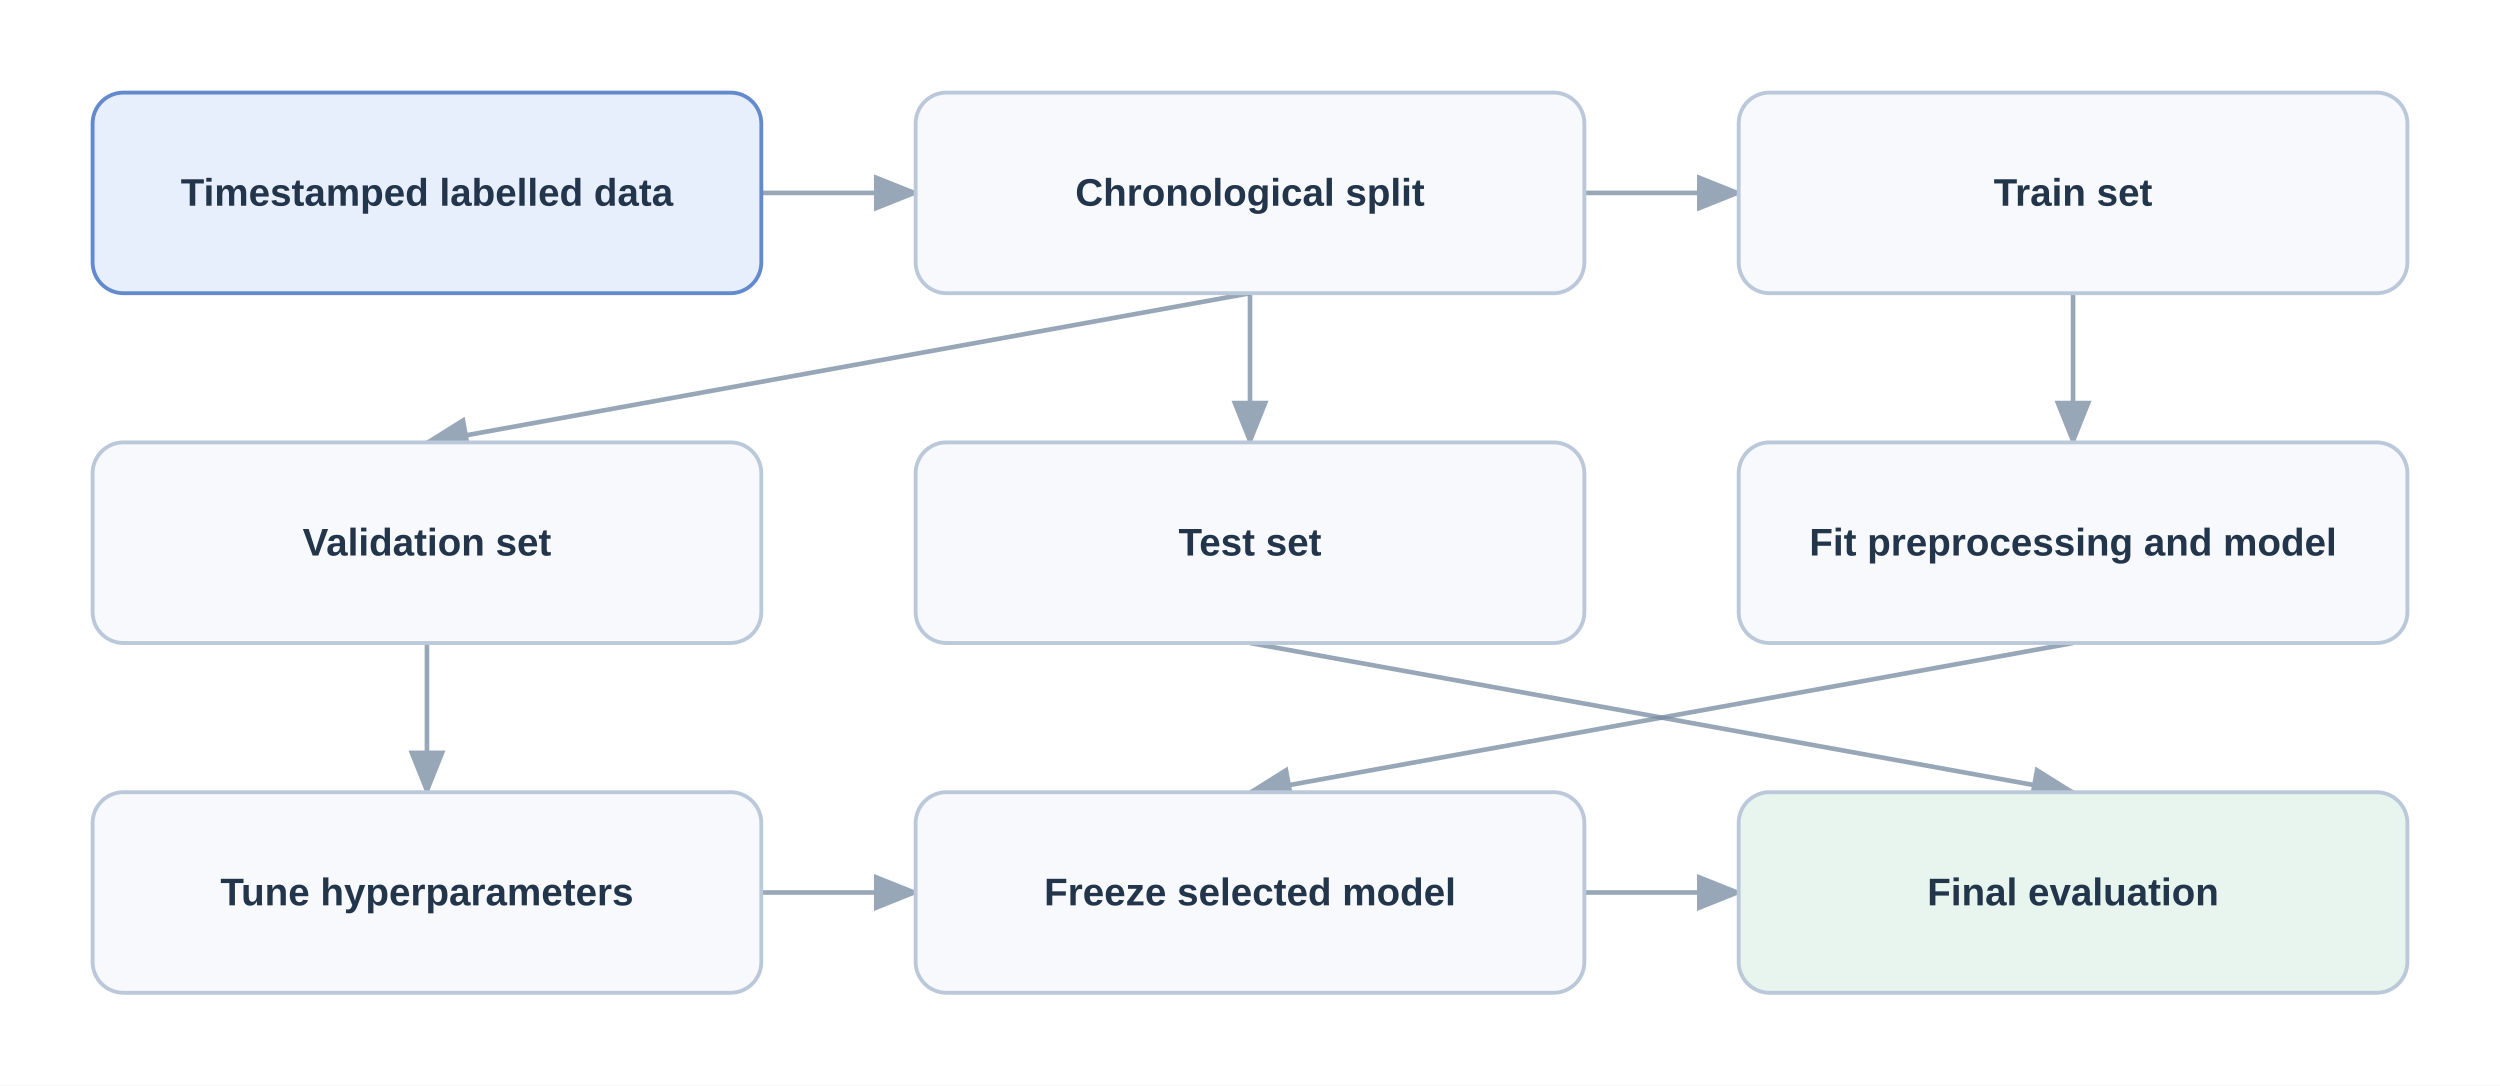
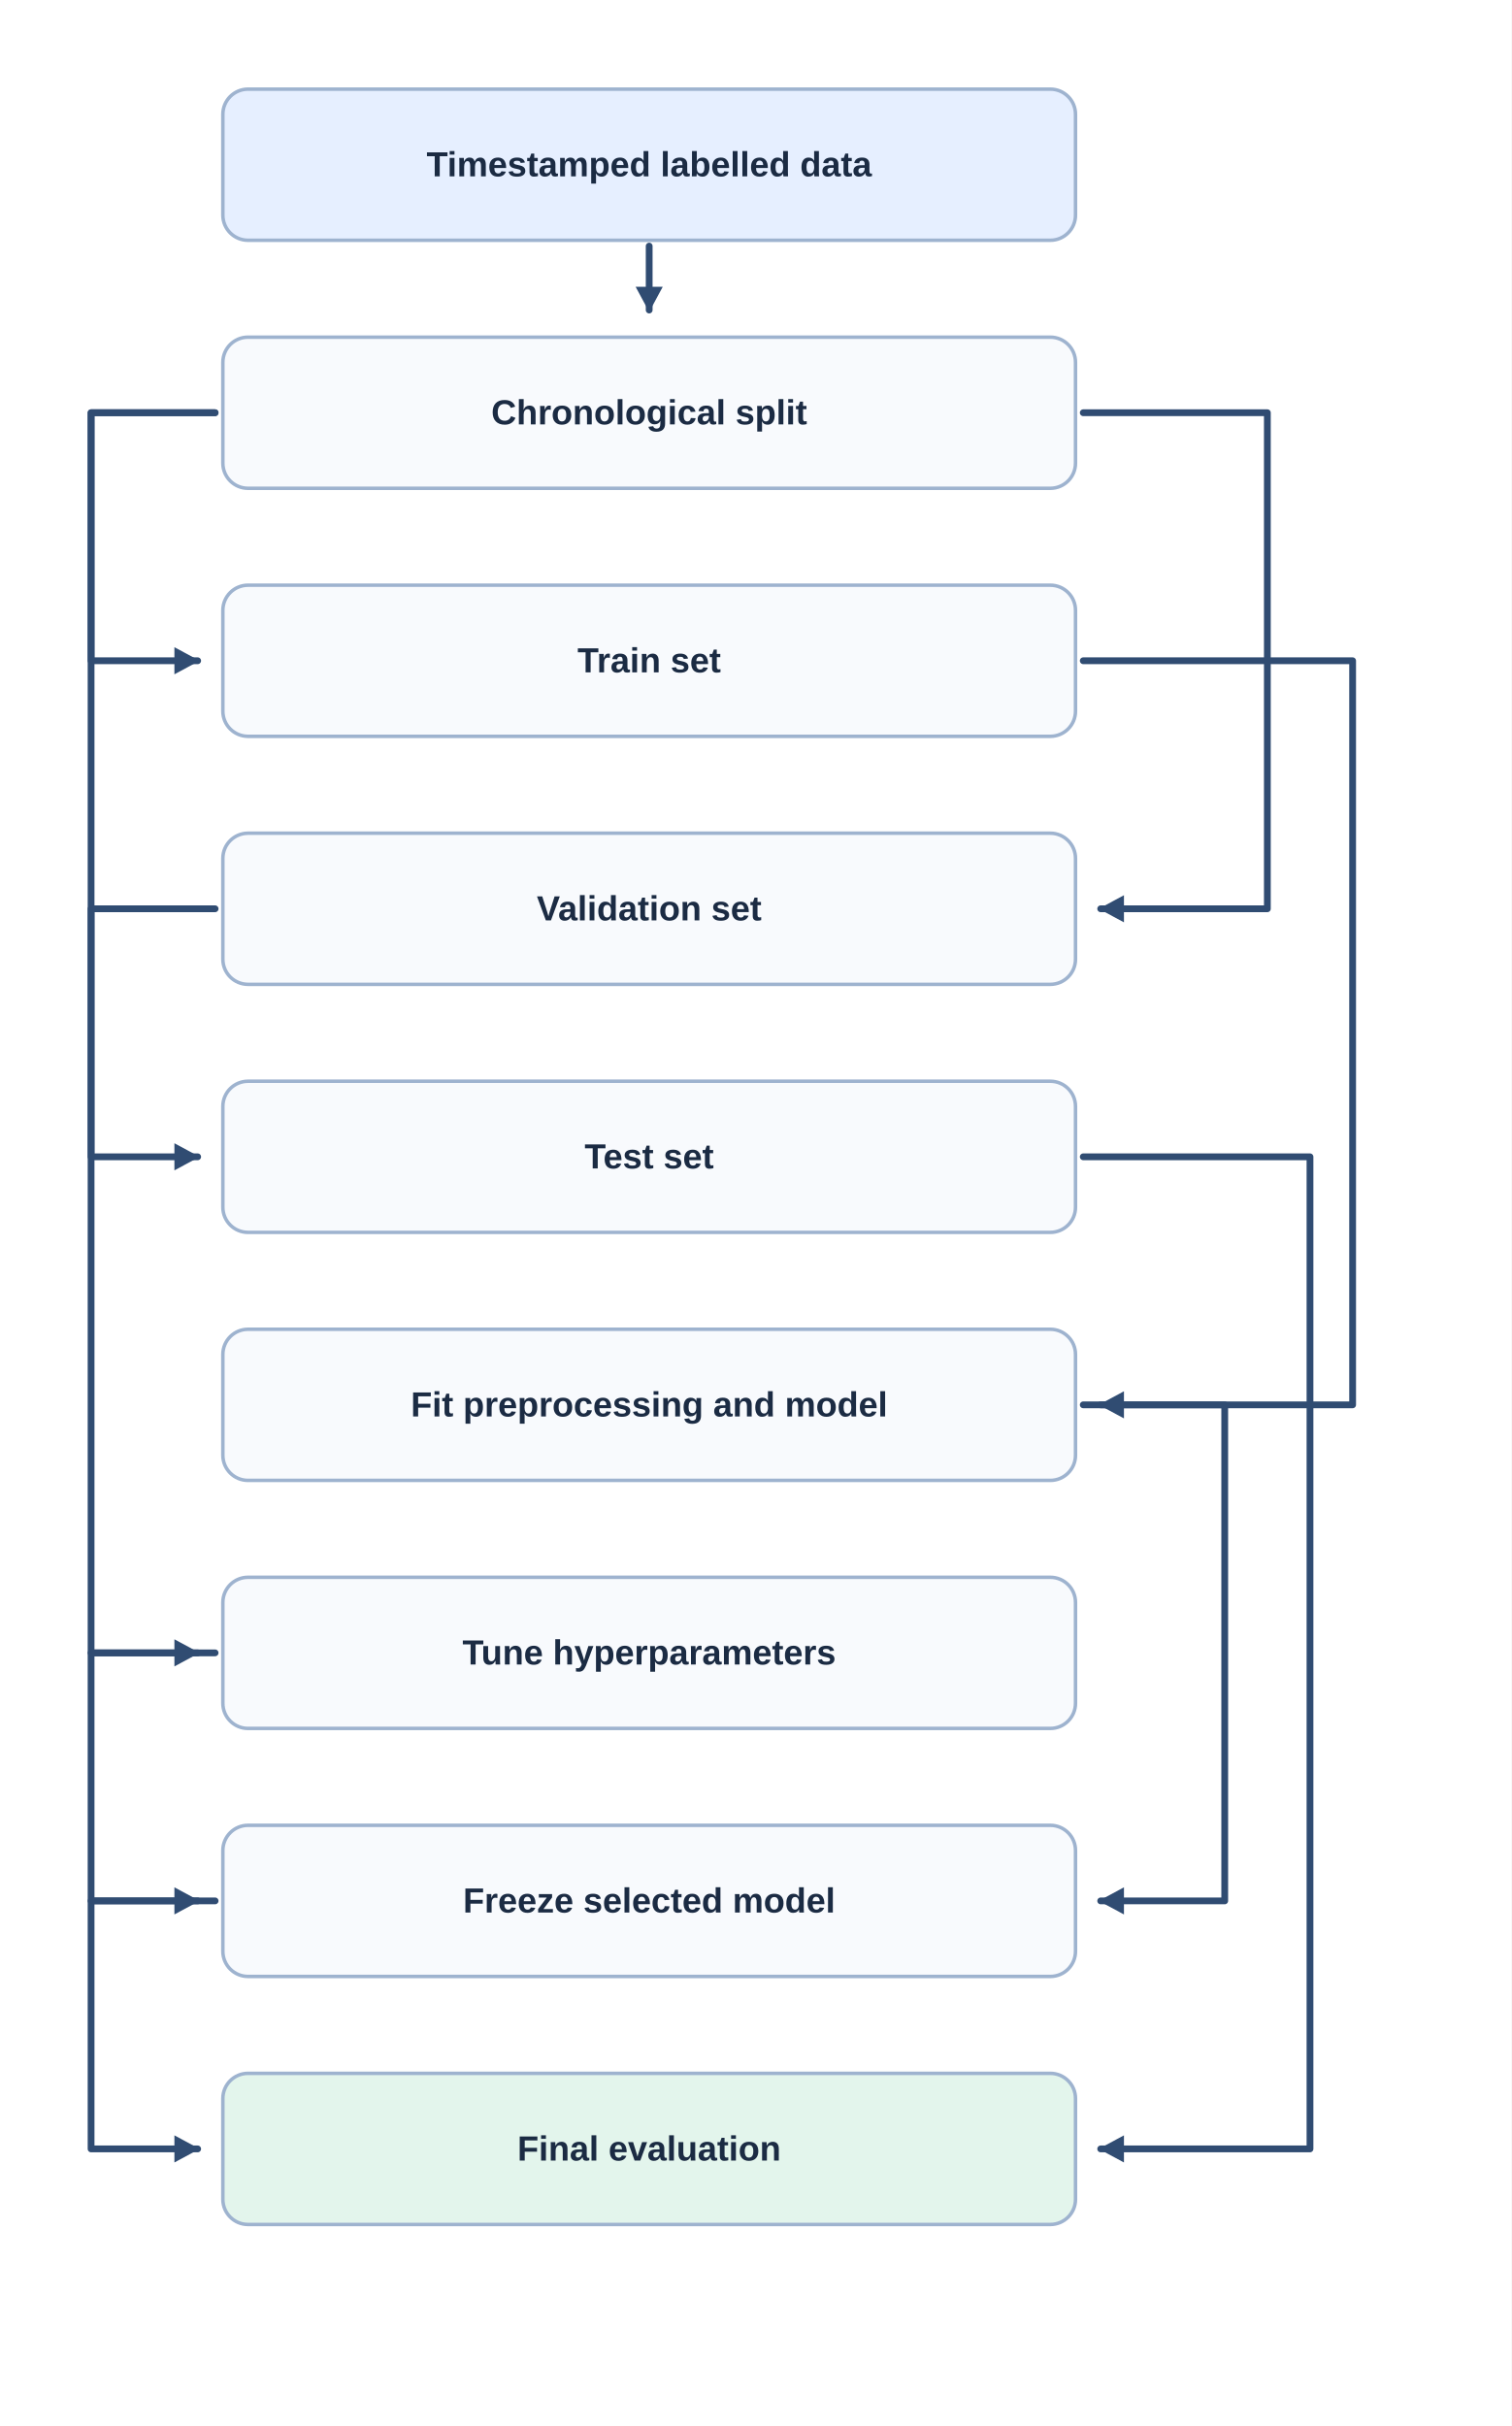
- <svg xmlns="http://www.w3.org/2000/svg" role="img" aria-label="Figure 13 Timestamped labelled data process diagram" viewBox="0 0 972 422" width="972" height="422">
+ <svg xmlns="http://www.w3.org/2000/svg" viewBox="0 0 780 1252" width="780" height="1252" role="img" aria-label="Figure 13: Timestamped labelled data">
  <defs>
-     <marker id="arrow" markerWidth="10" markerHeight="8" refX="9" refY="4" orient="auto">
-       <path d="M 0 0 L 10 4 L 0 8 Z" fill="#75899f" />
+     <marker id="arrowhead" markerUnits="userSpaceOnUse" markerWidth="16" markerHeight="16" refX="13" refY="8" orient="auto">
+       <path d="M1 1 L14 8 L1 15 Z" fill="#304c72" />
    </marker>
  </defs>
-   <rect width="100%" height="100%" fill="#ffffff" />
-   <path d="M 296 75 L 356 75" fill="none" stroke="#75899f" stroke-width="1.8" marker-end="url(#arrow)" opacity=".75" />
-   <path d="M 616 75 L 676 75" fill="none" stroke="#75899f" stroke-width="1.8" marker-end="url(#arrow)" opacity=".75" />
-   <path d="M 486 114 L 166 172" fill="none" stroke="#75899f" stroke-width="1.8" marker-end="url(#arrow)" opacity=".75" />
-   <path d="M 486 114 L 486 172" fill="none" stroke="#75899f" stroke-width="1.8" marker-end="url(#arrow)" opacity=".75" />
-   <path d="M 806 114 L 806 172" fill="none" stroke="#75899f" stroke-width="1.8" marker-end="url(#arrow)" opacity=".75" />
-   <path d="M 166 250 L 166 308" fill="none" stroke="#75899f" stroke-width="1.8" marker-end="url(#arrow)" opacity=".75" />
-   <path d="M 806 250 L 486 308" fill="none" stroke="#75899f" stroke-width="1.8" marker-end="url(#arrow)" opacity=".75" />
-   <path d="M 296 347 L 356 347" fill="none" stroke="#75899f" stroke-width="1.8" marker-end="url(#arrow)" opacity=".75" />
-   <path d="M 486 250 L 806 308" fill="none" stroke="#75899f" stroke-width="1.8" marker-end="url(#arrow)" opacity=".75" />
-   <path d="M 616 347 L 676 347" fill="none" stroke="#75899f" stroke-width="1.8" marker-end="url(#arrow)" opacity=".75" />
-   <rect x="36" y="36" width="260" height="78" rx="12" fill="#e7effd" stroke="#6389ce" stroke-width="1.5" />
-   <text x="166" y="80" text-anchor="middle" font-size="15" font-weight="600" font-family="Arial,Helvetica,sans-serif" fill="#23354b">
-     <tspan x="166" dy="0">Timestamped labelled data</tspan>
+   <rect width="100%" height="100%" fill="#fff" />
+   <path d="M335,127 V160" fill="none" stroke="#304c72" stroke-width="3.5" stroke-linecap="round" stroke-linejoin="round" marker-end="url(#arrowhead)" />
+   <path d="M111,213 H47 V341 H102" fill="none" stroke="#304c72" stroke-width="3.5" stroke-linecap="round" stroke-linejoin="round" marker-end="url(#arrowhead)" />
+   <path d="M559,213 H654 V469 H568" fill="none" stroke="#304c72" stroke-width="3.5" stroke-linecap="round" stroke-linejoin="round" marker-end="url(#arrowhead)" />
+   <path d="M111,213 H47 V597 H102" fill="none" stroke="#304c72" stroke-width="3.5" stroke-linecap="round" stroke-linejoin="round" marker-end="url(#arrowhead)" />
+   <path d="M559,341 H698 V725 H568" fill="none" stroke="#304c72" stroke-width="3.5" stroke-linecap="round" stroke-linejoin="round" marker-end="url(#arrowhead)" />
+   <path d="M111,469 H47 V853 H102" fill="none" stroke="#304c72" stroke-width="3.5" stroke-linecap="round" stroke-linejoin="round" marker-end="url(#arrowhead)" />
+   <path d="M559,725 H632 V981 H568" fill="none" stroke="#304c72" stroke-width="3.5" stroke-linecap="round" stroke-linejoin="round" marker-end="url(#arrowhead)" />
+   <path d="M111,853 H47 V981 H102" fill="none" stroke="#304c72" stroke-width="3.5" stroke-linecap="round" stroke-linejoin="round" marker-end="url(#arrowhead)" />
+   <path d="M559,597 H676 V1109 H568" fill="none" stroke="#304c72" stroke-width="3.5" stroke-linecap="round" stroke-linejoin="round" marker-end="url(#arrowhead)" />
+   <path d="M111,981 H47 V1109 H102" fill="none" stroke="#304c72" stroke-width="3.5" stroke-linecap="round" stroke-linejoin="round" marker-end="url(#arrowhead)" />
+   <rect x="115" y="46" width="440" height="78" rx="13" fill="#e6efff" stroke="#9eb3cf" stroke-width="1.8" />
+   <text x="335" y="91" font-family="Arial,Helvetica,sans-serif" font-size="18" font-weight="600" text-anchor="middle" fill="#1b2b43">
+     <tspan x="335" dy="0">Timestamped labelled data</tspan>
  </text>
-   <rect x="356" y="36" width="260" height="78" rx="12" fill="#f7f9fc" stroke="#bac8da" stroke-width="1.5" />
-   <text x="486" y="80" text-anchor="middle" font-size="15" font-weight="600" font-family="Arial,Helvetica,sans-serif" fill="#23354b">
-     <tspan x="486" dy="0">Chronological split</tspan>
+   <rect x="115" y="174" width="440" height="78" rx="13" fill="#f8fafd" stroke="#9eb3cf" stroke-width="1.8" />
+   <text x="335" y="219" font-family="Arial,Helvetica,sans-serif" font-size="18" font-weight="600" text-anchor="middle" fill="#1b2b43">
+     <tspan x="335" dy="0">Chronological split</tspan>
  </text>
-   <rect x="676" y="36" width="260" height="78" rx="12" fill="#f7f9fc" stroke="#bac8da" stroke-width="1.5" />
-   <text x="806" y="80" text-anchor="middle" font-size="15" font-weight="600" font-family="Arial,Helvetica,sans-serif" fill="#23354b">
-     <tspan x="806" dy="0">Train set</tspan>
+   <rect x="115" y="302" width="440" height="78" rx="13" fill="#f8fafd" stroke="#9eb3cf" stroke-width="1.8" />
+   <text x="335" y="347" font-family="Arial,Helvetica,sans-serif" font-size="18" font-weight="600" text-anchor="middle" fill="#1b2b43">
+     <tspan x="335" dy="0">Train set</tspan>
  </text>
-   <rect x="36" y="172" width="260" height="78" rx="12" fill="#f7f9fc" stroke="#bac8da" stroke-width="1.5" />
-   <text x="166" y="216" text-anchor="middle" font-size="15" font-weight="600" font-family="Arial,Helvetica,sans-serif" fill="#23354b">
-     <tspan x="166" dy="0">Validation set</tspan>
+   <rect x="115" y="430" width="440" height="78" rx="13" fill="#f8fafd" stroke="#9eb3cf" stroke-width="1.8" />
+   <text x="335" y="475" font-family="Arial,Helvetica,sans-serif" font-size="18" font-weight="600" text-anchor="middle" fill="#1b2b43">
+     <tspan x="335" dy="0">Validation set</tspan>
  </text>
-   <rect x="356" y="172" width="260" height="78" rx="12" fill="#f7f9fc" stroke="#bac8da" stroke-width="1.5" />
-   <text x="486" y="216" text-anchor="middle" font-size="15" font-weight="600" font-family="Arial,Helvetica,sans-serif" fill="#23354b">
-     <tspan x="486" dy="0">Test set</tspan>
+   <rect x="115" y="558" width="440" height="78" rx="13" fill="#f8fafd" stroke="#9eb3cf" stroke-width="1.8" />
+   <text x="335" y="603" font-family="Arial,Helvetica,sans-serif" font-size="18" font-weight="600" text-anchor="middle" fill="#1b2b43">
+     <tspan x="335" dy="0">Test set</tspan>
  </text>
-   <rect x="676" y="172" width="260" height="78" rx="12" fill="#f7f9fc" stroke="#bac8da" stroke-width="1.5" />
-   <text x="806" y="216" text-anchor="middle" font-size="15" font-weight="600" font-family="Arial,Helvetica,sans-serif" fill="#23354b">
-     <tspan x="806" dy="0">Fit preprocessing and model</tspan>
+   <rect x="115" y="686" width="440" height="78" rx="13" fill="#f8fafd" stroke="#9eb3cf" stroke-width="1.8" />
+   <text x="335" y="731" font-family="Arial,Helvetica,sans-serif" font-size="18" font-weight="600" text-anchor="middle" fill="#1b2b43">
+     <tspan x="335" dy="0">Fit preprocessing and model</tspan>
  </text>
-   <rect x="36" y="308" width="260" height="78" rx="12" fill="#f7f9fc" stroke="#bac8da" stroke-width="1.5" />
-   <text x="166" y="352" text-anchor="middle" font-size="15" font-weight="600" font-family="Arial,Helvetica,sans-serif" fill="#23354b">
-     <tspan x="166" dy="0">Tune hyperparameters</tspan>
+   <rect x="115" y="814" width="440" height="78" rx="13" fill="#f8fafd" stroke="#9eb3cf" stroke-width="1.8" />
+   <text x="335" y="859" font-family="Arial,Helvetica,sans-serif" font-size="18" font-weight="600" text-anchor="middle" fill="#1b2b43">
+     <tspan x="335" dy="0">Tune hyperparameters</tspan>
  </text>
-   <rect x="356" y="308" width="260" height="78" rx="12" fill="#f7f9fc" stroke="#bac8da" stroke-width="1.5" />
-   <text x="486" y="352" text-anchor="middle" font-size="15" font-weight="600" font-family="Arial,Helvetica,sans-serif" fill="#23354b">
-     <tspan x="486" dy="0">Freeze selected model</tspan>
+   <rect x="115" y="942" width="440" height="78" rx="13" fill="#f8fafd" stroke="#9eb3cf" stroke-width="1.8" />
+   <text x="335" y="987" font-family="Arial,Helvetica,sans-serif" font-size="18" font-weight="600" text-anchor="middle" fill="#1b2b43">
+     <tspan x="335" dy="0">Freeze selected model</tspan>
  </text>
-   <rect x="676" y="308" width="260" height="78" rx="12" fill="#e7f5ee" stroke="#bac8da" stroke-width="1.5" />
-   <text x="806" y="352" text-anchor="middle" font-size="15" font-weight="600" font-family="Arial,Helvetica,sans-serif" fill="#23354b">
-     <tspan x="806" dy="0">Final evaluation</tspan>
+   <rect x="115" y="1070" width="440" height="78" rx="13" fill="#e3f5ec" stroke="#9eb3cf" stroke-width="1.8" />
+   <text x="335" y="1115" font-family="Arial,Helvetica,sans-serif" font-size="18" font-weight="600" text-anchor="middle" fill="#1b2b43">
+     <tspan x="335" dy="0">Final evaluation</tspan>
  </text>
</svg>
